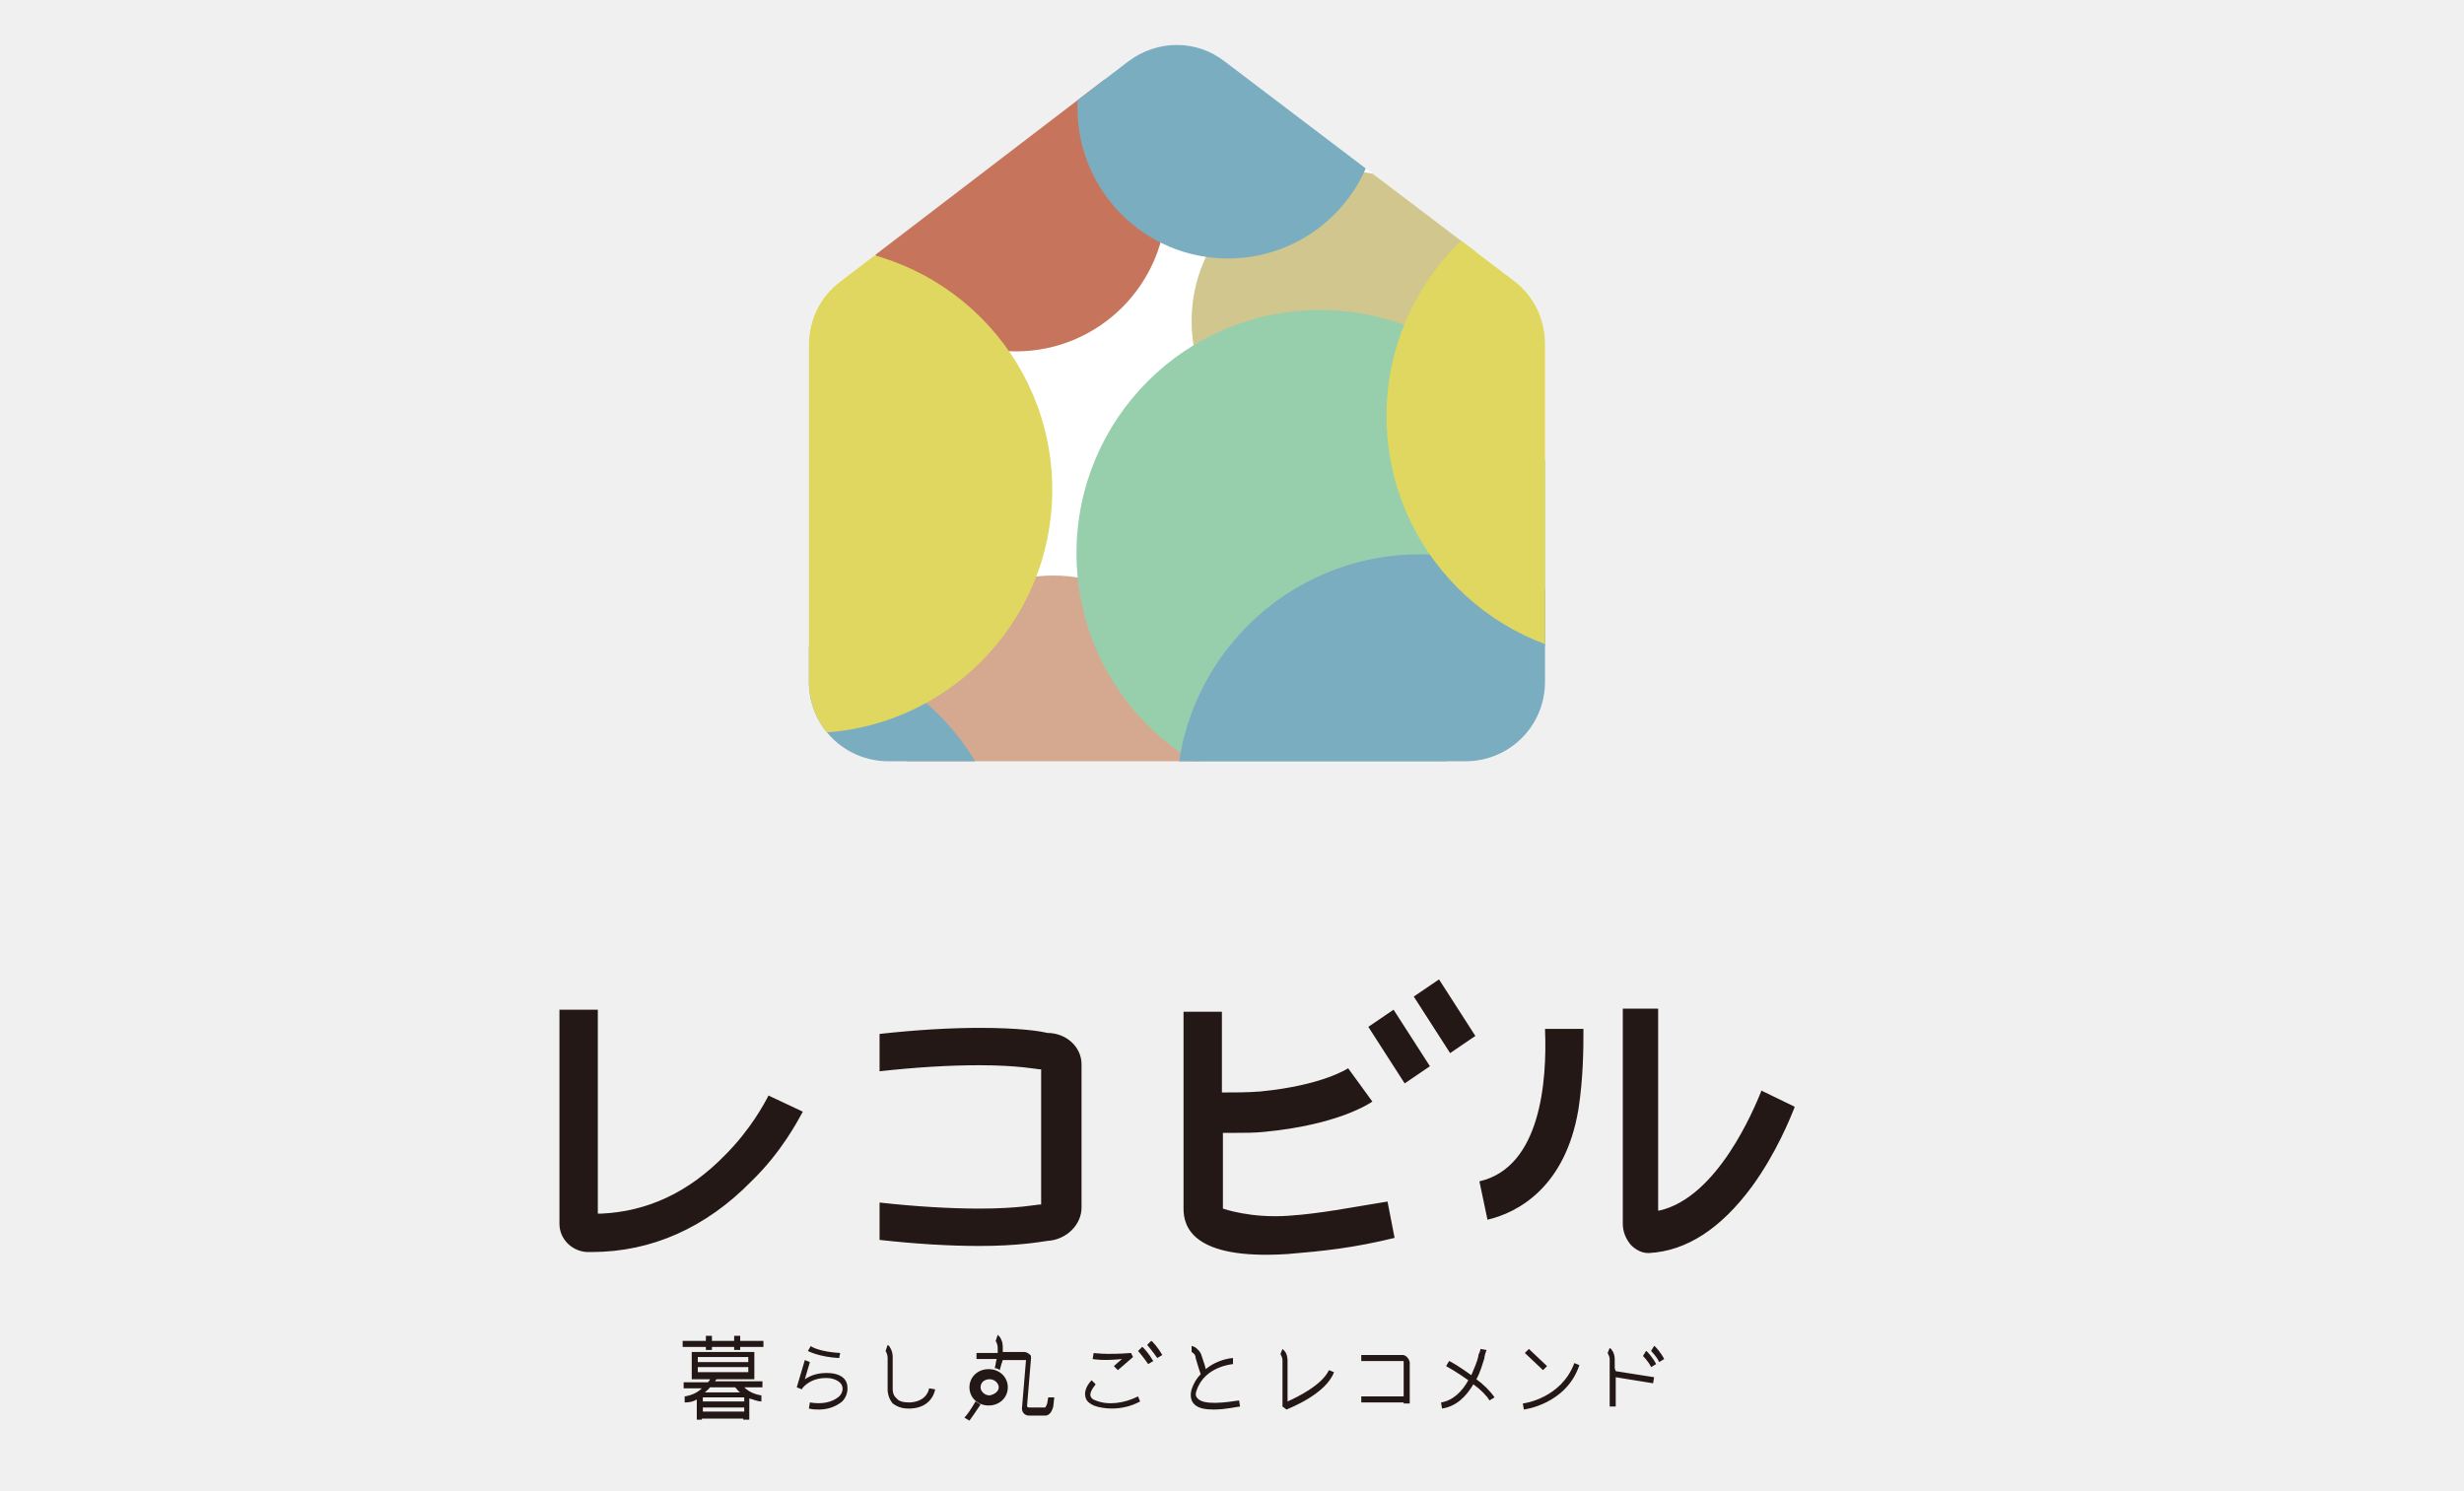
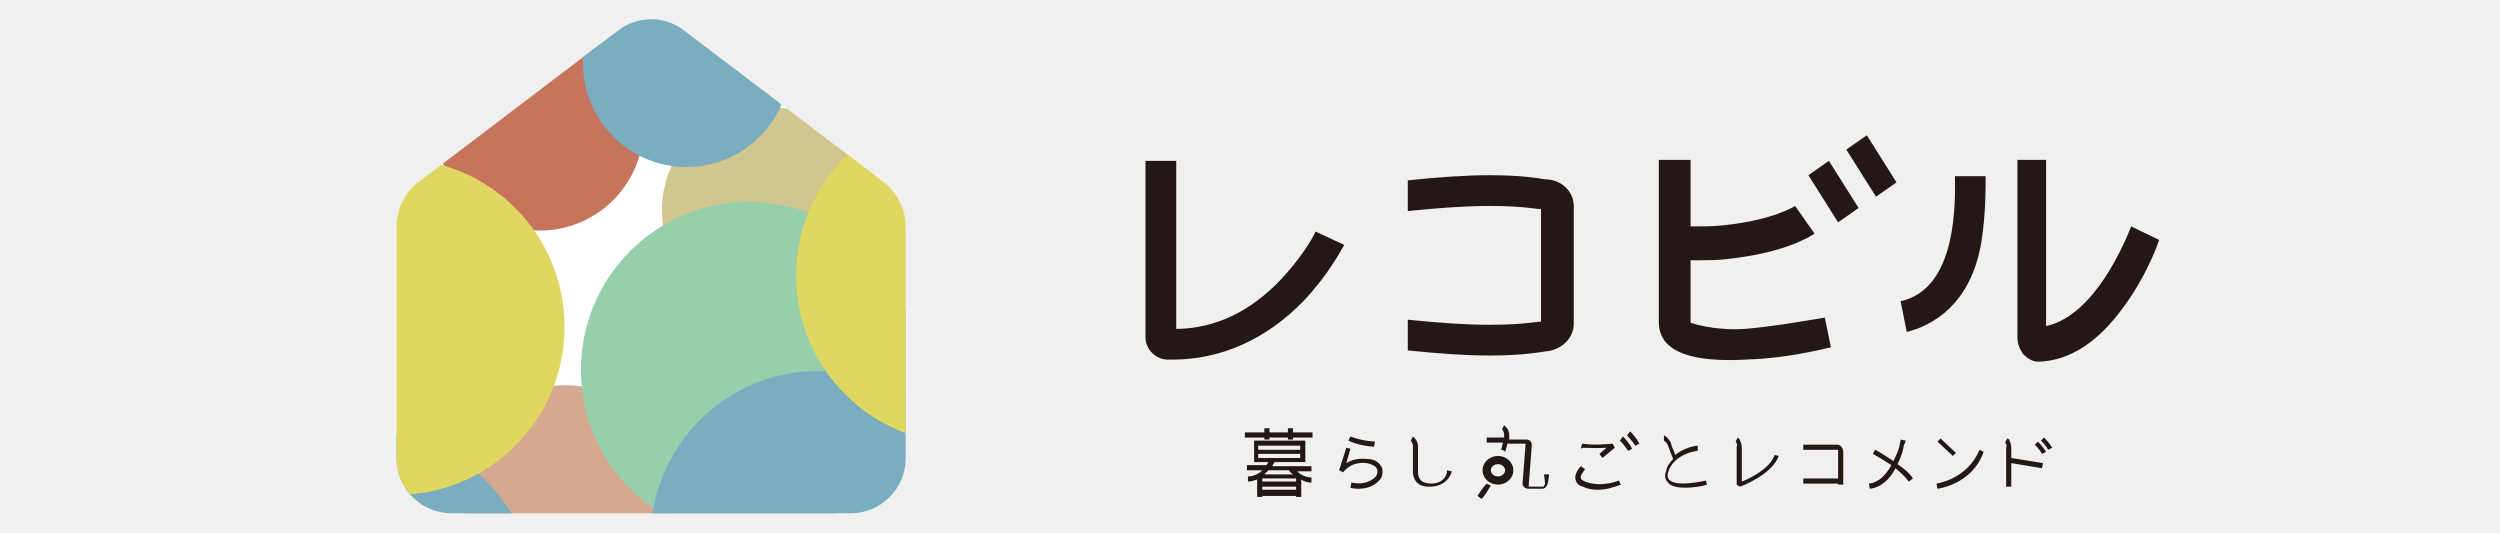
- <svg xmlns="http://www.w3.org/2000/svg" xmlns:xlink="http://www.w3.org/1999/xlink" version="1.1" id="レイヤー_1" x="0px" y="0px" viewBox="0 0 244 147.6" style="enable-background:new 0 0 244 147.6;" xml:space="preserve">
+ <svg xmlns="http://www.w3.org/2000/svg" xmlns:xlink="http://www.w3.org/1999/xlink" version="1.1" id="レイヤー_1" x="0px" y="0px" viewBox="0 0 244 52" style="enable-background:new 0 0 244 52;" xml:space="preserve">
  <style type="text/css">
	.st0{fill:#FFFFFF;}
	.st1{clip-path:url(#SVGID_1_);}
	.st2{fill:#C6755C;}
	.st3{fill:#D5A990;}
	.st4{fill:#D0C68E;}
	.st5{fill:#7BADC0;}
	.st6{fill:#97CFAC;}
	.st7{fill:#DFD75F;}
	.st8{fill:#231815;}
</style>
  <g>
-     <path class="st0" d="M111.7,6.1L83.2,27.9c-2,1.5-3.1,3.8-3.1,6.3v33.3c0,4.4,3.5,7.9,7.9,7.9h57.1c4.4,0,7.9-3.5,7.9-7.9V34.1   c0-2.5-1.1-4.8-3.1-6.3L121.3,6.1C118.5,3.9,114.6,3.9,111.7,6.1z" />
+     <path class="st0" d="M60.3,3L40.8,17.8c-1.3,1-2.1,2.6-2.1,4.3v22.6c0,3,2.4,5.4,5.4,5.4H83c3,0,5.4-2.4,5.4-5.4V22.1   c0-1.7-0.8-3.2-2.1-4.3L66.8,3C64.9,1.5,62.2,1.5,60.3,3z" />
    <g>
      <g>
-         <defs>
-           <path id="SVGID_3_" d="M111.7,6.1L83.2,27.9c-2,1.5-3.1,3.8-3.1,6.3v33.3c0,4.4,3.5,7.9,7.9,7.9h57.1c4.4,0,7.9-3.5,7.9-7.9      V34.1c0-2.5-1.1-4.8-3.1-6.3L121.3,6.1C118.5,3.9,114.6,3.9,111.7,6.1z" />
-         </defs>
-         <clipPath id="SVGID_1_">
-           <use xlink:href="#SVGID_3_" style="overflow:visible;" />
-         </clipPath>
-         <g class="st1">
-           <circle class="st2" cx="100.6" cy="19.9" r="14.9" />
-           <circle class="st3" cx="104.3" cy="71.9" r="14.9" />
-           <circle class="st4" cx="132.9" cy="31.8" r="14.9" />
-           <circle class="st5" cx="121.6" cy="10.7" r="14.9" />
-           <circle class="st6" cx="130.7" cy="54.8" r="24.1" />
-           <circle class="st5" cx="75.9" cy="87.8" r="24.1" />
-           <circle class="st5" cx="140.6" cy="79" r="24.1" />
-           <circle class="st7" cx="161.4" cy="41.2" r="24.1" />
-           <circle class="st7" cx="80.1" cy="48.5" r="24.1" />
+         <g>
+           <defs>
+             <path id="SVGID_3_" d="M60.3,3L40.8,17.8c-1.3,1-2.1,2.6-2.1,4.3v22.6c0,3,2.4,5.4,5.4,5.4H83c3,0,5.4-2.4,5.4-5.4V22.1       c0-1.7-0.8-3.2-2.1-4.3L66.8,3C64.9,1.5,62.2,1.5,60.3,3z" />
+           </defs>
+           <clipPath id="SVGID_1_">
+             <use xlink:href="#SVGID_3_" style="overflow:visible;" />
+           </clipPath>
+           <g class="st1">
+             <circle class="st2" cx="52.7" cy="12.4" r="10.1" />
+             <circle class="st3" cx="55.2" cy="47.7" r="10.1" />
+             <circle class="st4" cx="74.7" cy="20.5" r="10.1" />
+             <circle class="st5" cx="67" cy="6.2" r="10.1" />
+             <circle class="st6" cx="73.1" cy="36.1" r="16.4" />
+             <circle class="st5" cx="35.9" cy="58.6" r="16.4" />
+             <circle class="st5" cx="79.9" cy="52.6" r="16.4" />
+             <circle class="st7" cx="94.1" cy="26.9" r="16.4" />
+             <circle class="st7" cx="38.7" cy="31.9" r="16.4" />
+           </g>
        </g>
      </g>
-       <path class="st8" d="M107.1,105.4v14.2c0,1.7-1.5,3.2-3.4,3.3l0,0l0,0c-0.7,0.1-2.9,0.5-6.7,0.5c-3,0-6.3-0.2-9.9-0.6v-3.7    c3.6,0.4,7,0.6,9.9,0.6c3.8,0,5.7-0.4,5.9-0.4l0.2,0v-13.4l-0.2,0c-0.2,0-2.1-0.4-5.9-0.4c-3,0-6.3,0.2-9.9,0.6v-3.7    c3.6-0.4,7-0.6,9.9-0.6c3.8,0,5.9,0.3,6.7,0.5l0,0l0,0C105.6,102.3,107.1,103.7,107.1,105.4z M138.1,122.6l-0.7-3.6    c-3.7,0.6-6.7,1.2-9.7,1.4c-3.8,0.3-6.6-0.7-6.6-0.7v-7.5c0.4,0,0.7,0,1.1,0c1,0,2,0,3-0.1c7.3-0.7,10.4-2.8,10.7-3l-2.4-3.3    c0,0-2.5,1.7-8.7,2.3c-1.3,0.1-2.6,0.1-3.8,0.1v-8h-3.8v19.5c0,1.8,0.9,5.1,10.3,4.5C131.1,123.9,134,123.6,138.1,122.6z     M174.4,108l0,0.1c-0.7,1.7-4.3,10.5-10.1,11.8l-0.1,0V99.9h-3.5v21.3c0,0.8,0.3,1.5,0.8,2.1c0.5,0.5,1.1,0.8,1.7,0.8    c0,0,0.1,0,0.1,0c3.7-0.2,7.1-2.4,10.2-6.6c2.4-3.3,3.8-6.8,4.2-7.8l0-0.1L174.4,108z M79.5,110.1l-3.4-1.6    c-0.4,0.8-1.8,3.4-4.3,5.9c-3.6,3.7-7.7,5.6-12.3,5.8l-0.3,0l0-20.2h-3.8l0,21.2c0,1.5,1.2,2.7,2.7,2.8c0.2,0,0.3,0,0.5,0    c5.9,0,11.3-2.4,15.8-7C77.4,114.1,79,111,79.5,110.1z M146.1,102.6l-3.6-5.6l-2.5,1.7l3.6,5.6L146.1,102.6z M135.5,101.7l3.6,5.6    l2.5-1.7l-3.6-5.6L135.5,101.7z M156.8,101.9H153l0,0.1c0.2,5-0.4,13.6-6.5,15l0.8,3.8c3-0.7,7.7-3.2,9-10.9    c0.5-3.2,0.5-6.2,0.5-7.8L156.8,101.9z M95.5,140.4l0.5,0.3c0.3-0.4,0.7-1,1.1-1.6c-0.2-0.1-0.3-0.2-0.5-0.3    C96.2,139.5,95.8,140.1,95.5,140.4z M90.1,138.9c-0.6,0-1.1-0.1-1.3-0.4c-0.4-0.3-0.4-0.8-0.4-0.9v-2.2c0-0.3,0-0.9,0-1    c0-0.4-0.1-0.7-0.3-1c0-0.1-0.1-0.1-0.2-0.2l-0.2,0.6c0.1,0.2,0.2,0.4,0.2,0.7c0,0,0,0.7,0,1v2.2c0,0,0,0.7,0.5,1.3    c0.4,0.3,0.9,0.5,1.5,0.5c0.1,0,0.2,0,0.3,0c2.1-0.1,2.4-1.8,2.4-1.9l-0.6-0.1C92,137.6,91.8,138.8,90.1,138.9z M82.3,136    c-1.2-0.1-2,0.2-2.6,0.6l0.5-1.7l-0.5-0.2l-0.8,2.7l0.5,0.2c0-0.1,0.9-1.3,2.8-1.1c0.6,0.1,1.1,0.4,1.2,0.8c0.1,0.3,0,0.7-0.3,1    c-0.7,0.6-1.7,0.8-2.9,0.6l-0.1,0.6c0.4,0.1,0.7,0.1,1,0.1c0.9,0,1.7-0.3,2.3-0.8c0.4-0.4,0.6-1,0.5-1.6    C83.8,136.5,83.2,136.1,82.3,136z M83.2,134c-1.9-0.1-2.9-0.6-2.9-0.7l-0.3,0.5c0,0,1.1,0.6,3.1,0.7L83.2,134z M111.1,134.6    l-0.8,0.7l0.4,0.4l1.5-1.3L112,134c-2.5,0.2-3.7,0-3.7,0l-0.1,0.6C108.2,134.6,109.2,134.8,111.1,134.6z M70.8,136.8h4.7v0.6h-1.8    c0.4,0.4,1,0.7,1.7,0.8l0,0.6c-0.4,0-0.8-0.2-1.2-0.3v2.1h-0.6v-0.1h-4.1v0.1H69v-2c-0.3,0.2-0.7,0.3-1.2,0.3l0-0.6    c0.7-0.1,1.3-0.4,1.7-0.8h-1.8v-0.6h2.4c0.1-0.1,0.2-0.2,0.2-0.3h-1.8v-2.7h6.2v2.7H71C70.9,136.6,70.9,136.7,70.8,136.8z     M69.1,134.9h5v-0.5h-5V134.9z M74.1,135.9v-0.5h-5v0.5H74.1z M73.7,139.4h-4.1v0.4h4.1V139.4z M73.7,138.4h-4.1v0.4h4.1V138.4z     M70.3,137.4c-0.1,0.2-0.3,0.3-0.5,0.5h3.5c-0.2-0.1-0.3-0.3-0.5-0.5H70.3z M73.3,132.3h-0.6v0.5h-2.2v-0.5h-0.6v0.5h-2.3v0.6h2.3    v0.3h0.6v-0.3h2.2v0.3h0.6v-0.3h2.3v-0.6h-2.3V132.3z M150.8,139l0.1,0.6c0,0,4.2-0.5,5.5-4.4l-0.5-0.2    C154.6,138.5,150.9,139,150.8,139z M159.9,135.5c0-0.3,0-0.8,0-0.9c0-0.3-0.1-0.7-0.3-0.9c0-0.1-0.1-0.1-0.2-0.2l-0.2,0.5    c0.1,0.2,0.2,0.4,0.2,0.6c0,0,0,0.6,0,0.9l0,3.8h0.6l0-2.9l3.7,0.6l0.1-0.6l-3.8-0.6L159.9,135.5z M151.4,133.6L151,134l1.8,1.7    l0.4-0.4L151.4,133.6z M146.2,136.6c0.4-0.7,0.6-1.5,0.8-2.1l0-0.1c0.1-0.5,0.2-0.6,0.2-0.7l-0.6-0.1c0,0,0,0.2-0.2,0.6l0,0.1    c-0.1,0.5-0.4,1.2-0.7,1.9c-1.1-0.8-2.1-1.4-2.2-1.4l-0.3,0.5c0,0,1.1,0.6,2.2,1.4c-0.6,1.1-1.5,2-2.7,2.2l0.1,0.6    c1.4-0.2,2.4-1.2,3.1-2.4c0.7,0.5,1.3,1.1,1.6,1.6l0.5-0.3C147.6,137.8,146.9,137.1,146.2,136.6z M162.7,134.3    c0,0,0.6,0.6,0.8,1.1l0.5-0.3c-0.3-0.6-0.9-1.3-1-1.3L162.7,134.3z M99.8,137.4c0,1-0.8,1.8-1.9,1.8s-1.9-0.8-1.9-1.8    c0-1,0.8-1.8,1.9-1.8S99.8,136.4,99.8,137.4z M98.9,137.4c0-0.4-0.4-0.8-0.9-0.8c-0.5,0-0.9,0.3-0.9,0.8c0,0.4,0.4,0.8,0.9,0.8    C98.5,138.1,98.9,137.8,98.9,137.4z M163.5,133.8c0,0,0.6,0.6,0.8,1.1l0.5-0.3c-0.3-0.6-0.9-1.3-1-1.3L163.5,133.8z M138.9,134.2    h-4.1v0.6h4.1c0.1,0,0.1,0,0.1,0.1v3.1v0.3h-4.2v0.6h4.2v0.1h0.6v-0.1V138v-3.1C139.5,134.5,139.2,134.2,138.9,134.2z     M112.7,133.8c0,0,0.6,0.7,1,1.3l0.5-0.3c-0.4-0.7-1-1.4-1.1-1.4L112.7,133.8z M108.5,138.7c-0.3-0.1-0.4-0.2-0.5-0.4    c-0.1-0.3,0.1-0.7,0.5-1.2l-0.4-0.4c-0.4,0.4-0.8,1.1-0.6,1.7c0.1,0.4,0.4,0.6,0.8,0.8c0.5,0.2,1.2,0.3,1.8,0.3    c0.9,0,1.9-0.2,2.8-0.7l-0.2-0.5C111.3,139,109.7,139.2,108.5,138.7z M103.7,139c-0.1,0.3-0.2,0.4-0.2,0.4h-1.6    c-0.1,0-0.2-0.1-0.2-0.1l0.4-4.8c0-0.2,0-0.3-0.2-0.4c-0.1-0.1-0.3-0.2-0.5-0.2h-2.1c0-0.1,0-0.2,0-0.4l0-0.1c0-0.4-0.1-0.7-0.3-1    c-0.1-0.1-0.2-0.2-0.2-0.2l-0.2,0.6c0.1,0.2,0.2,0.4,0.2,0.7l0,0.1c0,0.1,0,0.3,0,0.4h-2.1v0.6h2c-0.1,0.3-0.1,0.6-0.2,0.9    c0.2,0,0.4,0.1,0.5,0.2c0.1-0.4,0.2-0.7,0.3-1h2.2l0.1,0l-0.4,4.8c0,0.4,0.3,0.7,0.7,0.7h1.6c0.2,0,0.6-0.1,0.8-0.9l0.1-0.9    l-0.6,0L103.7,139z M118.6,138.5c-0.1-0.1-0.3-0.3-0.1-0.8c0.8-2.4,3.6-2.6,3.6-2.6l0-0.6c-0.1,0-1.5,0.1-2.7,1.1l-0.1-0.4    c-0.1-0.3-0.3-0.9-0.3-0.9c-0.1-0.4-0.4-0.7-0.7-0.9c-0.1,0-0.2-0.1-0.3-0.1l0,0.6c0.2,0.1,0.4,0.3,0.4,0.6c0,0,0.2,0.7,0.3,1    l0.2,0.6c-0.4,0.4-0.7,0.9-0.9,1.5c-0.2,0.7,0,1.2,0.2,1.4c0.4,0.5,1.2,0.6,2,0.6c1.2,0,2.4-0.3,2.6-0.3l-0.1-0.6    C121.4,138.9,119.2,139.2,118.6,138.5z M113.6,133.2c0,0,0.6,0.7,1,1.3l0.5-0.3c-0.4-0.7-1-1.4-1.1-1.4L113.6,133.2z M127.5,138.8    l0-3.2c0-0.3,0-0.8,0-0.9c0-0.3-0.1-0.7-0.3-0.9c-0.1-0.1-0.1-0.1-0.2-0.2l-0.2,0.5c0.1,0.2,0.2,0.4,0.2,0.6c0,0,0,0.6,0,0.9    l0,3.7l0.4,0.3c0.2-0.1,3.9-1.5,4.7-3.7l-0.5-0.2C130.9,137.2,128.4,138.4,127.5,138.8z" />
+       <path class="st8" d="M153.6,20.1v11.5c0,1.4-1.2,2.6-2.8,2.7l0,0l0,0c-0.6,0.1-2.3,0.4-5.4,0.4c-2.4,0-5.1-0.2-8-0.5v-3    c2.9,0.3,5.6,0.5,8,0.5c3.1,0,4.6-0.3,4.8-0.3l0.2,0V20.4l-0.2,0c-0.2,0-1.7-0.3-4.8-0.3c-2.4,0-5.1,0.2-8,0.5v-3    c2.9-0.3,5.6-0.5,8-0.5c3.1,0,4.8,0.3,5.4,0.4l0,0l0,0C152.4,17.5,153.6,18.7,153.6,20.1z M178.7,33.9l-0.6-2.9    c-3,0.5-5.4,0.9-7.8,1.1c-3.1,0.2-5.3-0.6-5.3-0.6v-6.1c0.3,0,0.6,0,0.9,0c0.8,0,1.6,0,2.5-0.1c5.9-0.6,8.4-2.3,8.7-2.5l-1.9-2.7    c0,0-2.1,1.4-7.1,1.9c-1,0.1-2.1,0.1-3.1,0.1v-6.5h-3.1v15.8c0,1.5,0.7,4.1,8.4,3.7C173,35,175.3,34.7,178.7,33.9z M208,22.1    L208,22.1c-0.6,1.5-3.5,8.6-8.2,9.7l-0.1,0V15.6h-2.8v17.3c0,0.6,0.2,1.2,0.6,1.7c0.4,0.4,0.9,0.7,1.4,0.7c0,0,0,0,0.1,0    c3-0.1,5.8-1.9,8.3-5.4c2-2.7,3.1-5.5,3.4-6.4l0-0.1L208,22.1z M131.2,23.9l-2.8-1.3c-0.3,0.7-1.5,2.7-3.5,4.8    c-2.9,3-6.2,4.6-9.9,4.7l-0.2,0l0-16.4h-3l0,17.2c0,1.2,1,2.2,2.2,2.2c0.1,0,0.3,0,0.4,0c4.8,0,9.2-2,12.8-5.7    C129.5,27,130.8,24.6,131.2,23.9z M185.1,17.8l-2.9-4.6l-2,1.4l2.9,4.6L185.1,17.8z M176.5,17.1l2.9,4.6l2-1.4l-2.9-4.6    L176.5,17.1z M193.8,17.2h-3l0,0.1c0.1,4-0.3,11-5.3,12.1l0.6,3c2.4-0.6,6.3-2.6,7.3-8.9c0.4-2.6,0.4-5,0.4-6.3L193.8,17.2z     M144.2,48.4l0.4,0.3c0.3-0.3,0.6-0.8,0.9-1.3c-0.1-0.1-0.3-0.1-0.4-0.2C144.7,47.6,144.4,48.1,144.2,48.4z M139.8,47.2    c-0.5,0-0.9-0.1-1.1-0.3c-0.3-0.3-0.3-0.7-0.3-0.7v-1.8c0-0.2,0-0.8,0-0.8c0-0.3-0.1-0.6-0.3-0.8c0,0-0.1-0.1-0.2-0.2l-0.2,0.4    c0.1,0.2,0.2,0.3,0.2,0.5c0,0,0,0.6,0,0.8v1.8c0,0,0,0.6,0.4,1c0.3,0.3,0.7,0.4,1.2,0.4c0.1,0,0.1,0,0.2,0c1.7-0.1,2-1.5,2-1.5    l-0.5-0.1C141.3,46.1,141.1,47.1,139.8,47.2z M133.5,44.8c-1-0.1-1.6,0.1-2.1,0.4l0.4-1.4l-0.4-0.1l-0.7,2.2l0.4,0.2    c0,0,0.7-1.1,2.3-0.9c0.5,0.1,0.9,0.3,1,0.6c0.1,0.3,0,0.6-0.2,0.8c-0.6,0.5-1.3,0.7-2.3,0.5l-0.1,0.5c0.3,0.1,0.6,0.1,0.8,0.1    c0.7,0,1.4-0.2,1.9-0.7c0.4-0.3,0.5-0.8,0.4-1.3C134.7,45.2,134.2,44.8,133.5,44.8z M134.2,43.1c-1.6-0.1-2.3-0.5-2.4-0.5    l-0.2,0.4c0,0,0.9,0.5,2.5,0.6L134.2,43.1z M156.8,43.7l-0.7,0.6l0.3,0.4l1.2-1l-0.2-0.4c-2,0.2-3,0-3,0l-0.1,0.5    C154.5,43.6,155.2,43.8,156.8,43.7z M124.2,45.5h3.8v0.5h-1.4c0.3,0.3,0.8,0.6,1.4,0.6l0,0.5c-0.4,0-0.7-0.1-1-0.3v1.7h-0.5v-0.1    h-3.3v0.1h-0.5v-1.7c-0.3,0.1-0.6,0.2-0.9,0.2l0-0.5c0.6,0,1.1-0.3,1.4-0.6h-1.5v-0.5h1.9c0.1-0.1,0.1-0.2,0.2-0.3h-1.4V43h5v2.1    h-3C124.3,45.3,124.2,45.3,124.2,45.5z M122.8,43.9h4.1v-0.4h-4.1V43.9z M126.9,44.7v-0.4h-4.1v0.4H126.9z M126.5,47.5h-3.3v0.3    h3.3V47.5z M126.5,46.7h-3.3v0.3h3.3V46.7z M123.8,45.9c-0.1,0.1-0.2,0.2-0.4,0.4h2.8c-0.1-0.1-0.3-0.2-0.4-0.4H123.8z     M126.2,41.8h-0.5v0.4h-1.8v-0.4h-0.5v0.4h-1.9v0.5h1.9v0.2h0.5v-0.2h1.8v0.2h0.5v-0.2h1.9v-0.5h-1.9V41.8z M189,47.2l0.1,0.5    c0,0,3.4-0.4,4.5-3.6l-0.4-0.2C192,46.8,189,47.2,189,47.2z M196.3,44.4c0-0.2,0-0.7,0-0.7c0-0.3-0.1-0.5-0.2-0.8    c0,0-0.1-0.1-0.2-0.1l-0.2,0.4c0.1,0.1,0.2,0.3,0.1,0.5c0,0,0,0.5,0,0.7l0,3.1h0.5l0-2.3l3,0.5l0.1-0.5l-3.1-0.5L196.3,44.4z     M189.4,42.8l-0.3,0.3l1.5,1.4l0.3-0.3L189.4,42.8z M185.2,45.3c0.3-0.6,0.5-1.2,0.6-1.7l0-0.1C186,43.1,186,43,186,43l-0.5-0.1    c0,0,0,0.2-0.1,0.5l0,0.1c-0.1,0.4-0.3,0.9-0.6,1.5c-0.9-0.6-1.7-1.1-1.8-1.1l-0.2,0.4c0,0,0.9,0.5,1.8,1.1    c-0.5,0.9-1.2,1.7-2.2,1.8l0.1,0.5c1.1-0.1,2-1,2.5-2c0.5,0.4,1,0.9,1.3,1.3l0.4-0.3C186.4,46.2,185.8,45.7,185.2,45.3z     M198.6,43.4c0,0,0.5,0.5,0.7,0.9l0.4-0.2c-0.3-0.5-0.8-1-0.8-1L198.6,43.4z M147.7,45.9c0,0.8-0.7,1.4-1.5,1.4s-1.5-0.6-1.5-1.4    c0-0.8,0.7-1.4,1.5-1.4S147.7,45.1,147.7,45.9z M146.9,45.9c0-0.3-0.3-0.6-0.7-0.6s-0.7,0.3-0.7,0.6c0,0.3,0.3,0.6,0.7,0.6    S146.9,46.2,146.9,45.9z M199.2,43c0,0,0.5,0.5,0.7,0.9l0.4-0.2c-0.3-0.5-0.8-1-0.8-1L199.2,43z M179.3,43.4H176v0.5h3.3    c0.1,0,0.1,0,0.1,0.1v2.5v0.2H176v0.5h3.4v0.1h0.5v-0.1v-0.7v-2.5C179.8,43.6,179.6,43.4,179.3,43.4z M158.1,43c0,0,0.5,0.5,0.8,1    l0.4-0.2c-0.3-0.6-0.8-1.1-0.9-1.2L158.1,43z M154.7,47c-0.2-0.1-0.4-0.2-0.4-0.3c-0.1-0.2,0.1-0.5,0.4-0.9l-0.4-0.3    c-0.3,0.3-0.7,0.9-0.5,1.4c0.1,0.3,0.3,0.5,0.7,0.6c0.4,0.2,0.9,0.3,1.4,0.3c0.8,0,1.5-0.2,2.3-0.5l-0.2-0.4    C157,47.3,155.7,47.4,154.7,47z M150.8,47.2c-0.1,0.2-0.1,0.3-0.2,0.3h-1.3c-0.1,0-0.1,0-0.1-0.1l0.3-3.9c0-0.1,0-0.3-0.1-0.4    c-0.1-0.1-0.2-0.2-0.4-0.2h-1.7c0-0.1,0-0.2,0-0.3l0-0.1c0-0.3-0.1-0.6-0.3-0.8c-0.1-0.1-0.1-0.1-0.2-0.2l-0.2,0.4    c0.1,0.1,0.2,0.3,0.2,0.5l0,0c0,0.1,0,0.2,0,0.3h-1.7v0.5h1.6c-0.1,0.2-0.1,0.5-0.2,0.7c0.2,0,0.3,0.1,0.4,0.2    c0.1-0.3,0.2-0.6,0.2-0.8h1.8l0,0l-0.3,3.9c0,0.3,0.3,0.5,0.6,0.5h1.3c0.2,0,0.5-0.1,0.6-0.7l0.1-0.7l-0.5,0L150.8,47.2z     M162.9,46.8c-0.1-0.1-0.2-0.2-0.1-0.7c0.6-1.9,2.9-2.1,2.9-2.1l0-0.5c-0.1,0-1.2,0.1-2.2,0.9l-0.1-0.3c-0.1-0.2-0.3-0.7-0.3-0.8    c-0.1-0.3-0.3-0.5-0.5-0.7c-0.1,0-0.1-0.1-0.2-0.1l0,0.5c0.2,0.1,0.3,0.3,0.4,0.5c0,0,0.2,0.5,0.3,0.8l0.2,0.5    c-0.3,0.3-0.6,0.7-0.7,1.2c-0.2,0.6,0,0.9,0.2,1.1c0.3,0.4,1,0.5,1.7,0.5c0.9,0,1.9-0.2,2.1-0.3l-0.1-0.4    C165.2,47.2,163.4,47.4,162.9,46.8z M158.8,42.5c0,0,0.5,0.5,0.8,1l0.4-0.2c-0.3-0.6-0.8-1.1-0.9-1.2L158.8,42.5z M170,47l0-2.6    c0-0.2,0-0.7,0-0.7c0-0.3-0.1-0.5-0.2-0.8c-0.1-0.1-0.1-0.1-0.2-0.2l-0.2,0.4c0.1,0.1,0.2,0.3,0.1,0.5c0,0,0,0.5,0,0.7l0,3    l0.3,0.2c0.1,0,3.2-1.2,3.8-3l-0.4-0.1C172.8,45.7,170.8,46.7,170,47z" />
    </g>
  </g>
</svg>
